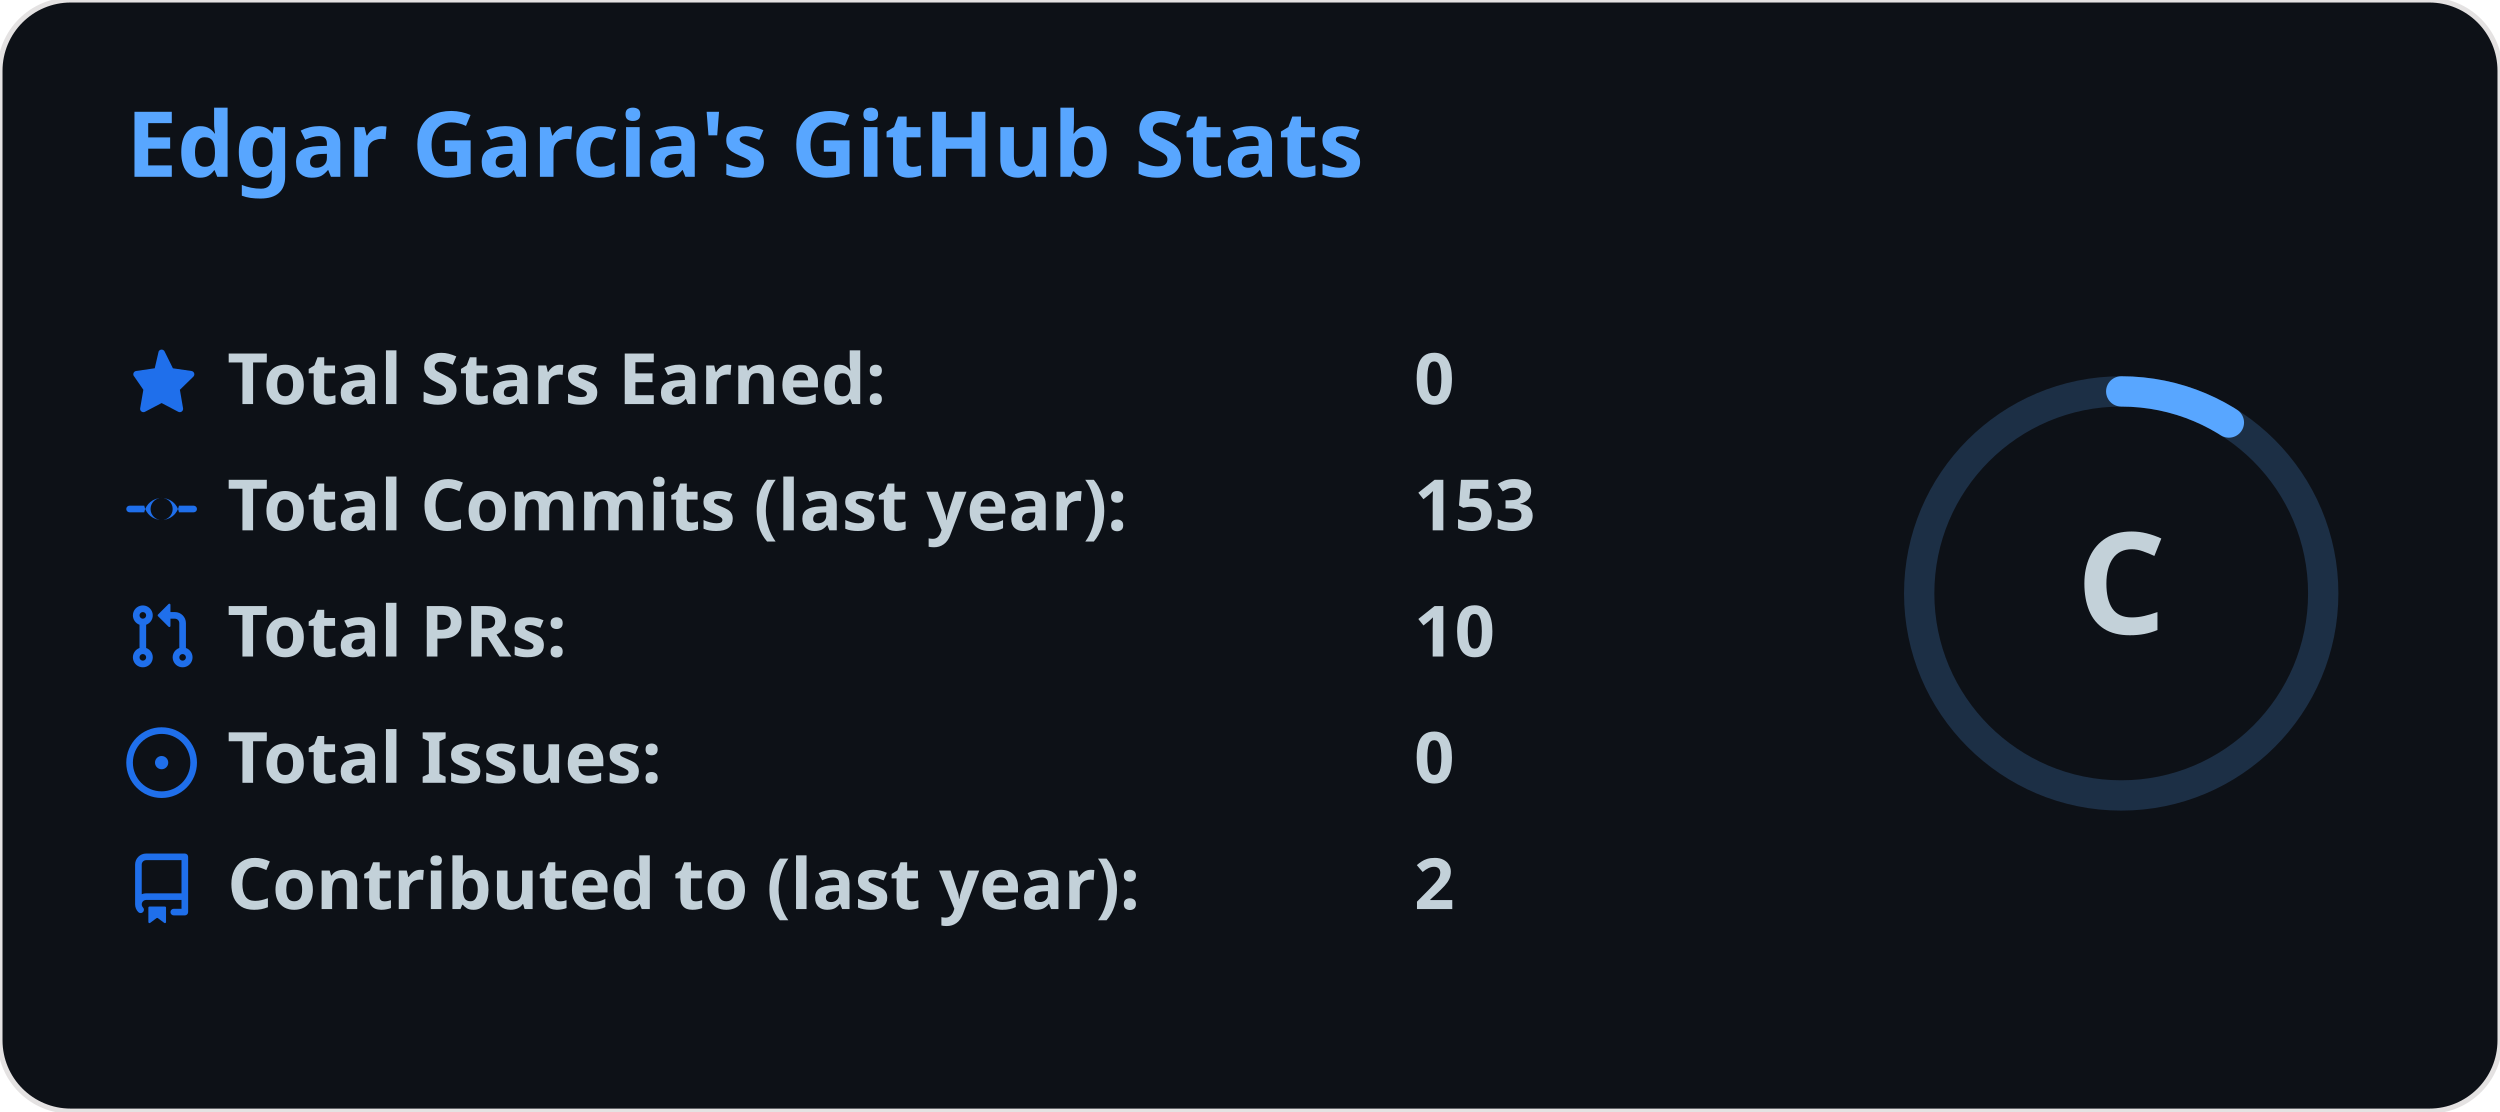
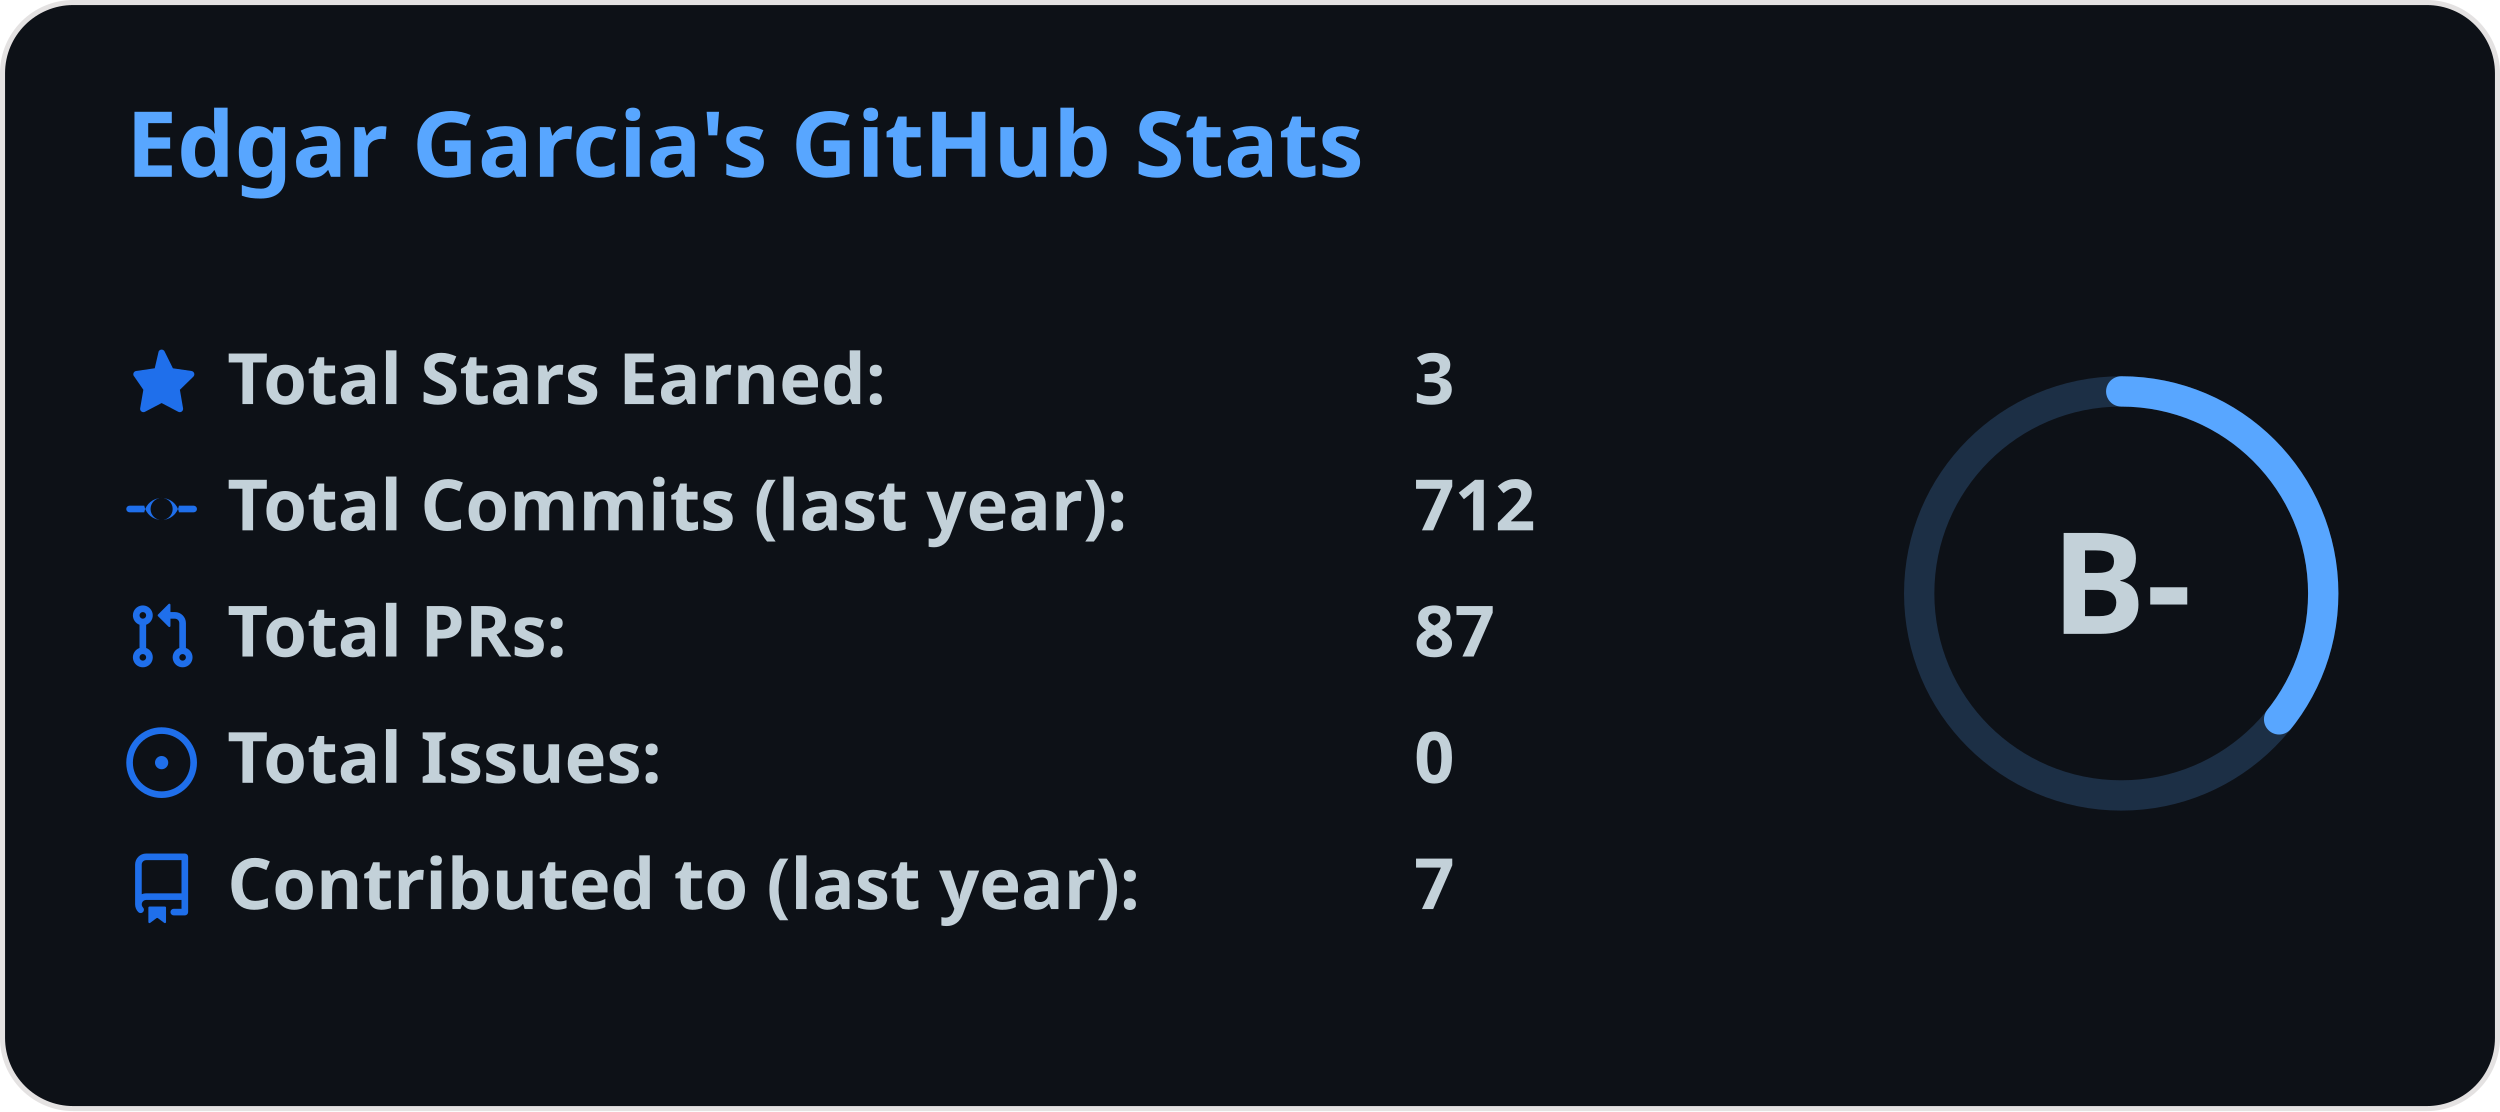
<svg xmlns="http://www.w3.org/2000/svg" width="495" height="220" viewBox="0 0 495 220" fill="none">
  <style>
    .header {
      font: 600 18px 'Segoe UI', Ubuntu, "Helvetica Neue", Sans-Serif;
      fill: #58A6FF;
    }
    .stat {
      font: 700 14px 'Segoe UI', Ubuntu, "Helvetica Neue", Sans-Serif;
      fill: #C3D1D9;
    }
    .rank-text {
      font: 800 28px 'Segoe UI', Ubuntu, "Helvetica Neue", Sans-Serif;
      fill: #C3D1D9;
    }
    .rank-circle {
      stroke: #58A6FF;
      stroke-dasharray: 251.327;
      stroke-width: 6;
      stroke-linecap: round;
    }
    .rank-circle-rim {
      stroke: #58A6FF;
      stroke-width: 6;
      opacity: 0.2;
    }
  </style>
-   <rect x="0" y="0" rx="14" width="495" height="220" fill="#0D1117" stroke="#e4e2e2" stroke-width="1" />
+   <rect x="0.5" y="0.5" rx="14" width="494" height="219" fill="#0D1117" stroke="#e4e2e2" stroke-opacity="1" stroke-width="1" />
  <text data-testid="card-title" x="25" y="35" class="header">Edgar Garcia's GitHub Stats</text>
  <g transform="translate(25, 0)">
    <g transform="translate(0, 69)">
      <svg width="14" height="14" viewBox="0 0 16 16">
        <path fill="#1F6FEB" d="M8 .25a.75.75 0 01.673.418l1.882 3.815 4.21.612a.75.75 0 01.416 1.279l-3.046 2.97.719 4.192a.751.751 0 01-1.088.791L8 12.347l-3.766 1.98a.75.75 0 01-1.088-.79l.72-4.194L1.818 6.37a.75.75 0 01.416-1.28l4.21-.611L7.327.668A.75.75 0 018 .25z" />
      </svg>
    </g>
    <text class="stat" x="20" y="80">Total Stars Earned:</text>
-     <text class="stat" x="255" y="80">0</text>
+     <text class="stat" x="255" y="80">3</text>
  </g>
  <g transform="translate(25, 0)">
    <g transform="translate(0, 94)">
      <svg width="14" height="14" viewBox="0 0 16 16">
        <path fill="#1F6FEB" d="M11.93 8.5a4.002 4.002 0 00-7.86 0H.75a.75.75 0 010-1.5h3.32a4.002 4.002 0 007.86 0h3.32a.75.75 0 010 1.5h-3.32zm-1.43-.75a2.5 2.5 0 11-5 0 2.5 2.5 0 015 0z" />
      </svg>
    </g>
    <text class="stat" x="20" y="105">Total Commits (last year):</text>
-     <text class="stat" x="255" y="105">153</text>
+     <text class="stat" x="255" y="105">712</text>
  </g>
  <g transform="translate(25, 0)">
    <g transform="translate(0, 119)">
      <svg width="14" height="14" viewBox="0 0 16 16">
        <path fill="#1F6FEB" d="M7.177 3.073L9.573.677A.25.25 0 0110 .854v4.792a.25.25 0 01-.427.177L7.177 3.427a.25.25 0 010-.354zM3.75 2.5a.75.75 0 100 1.5.75.75 0 000-1.5zm-2.25.75a2.25 2.25 0 113 2.122v5.256a2.251 2.251 0 11-1.5 0V5.372A2.25 2.25 0 011.5 3.25zM11 2.5h-1V4h1a1 1 0 011 1v5.628a2.251 2.251 0 101.5 0V5A2.5 2.5 0 0011 2.5zm1 10.25a.75.75 0 111.5 0 .75.75 0 01-1.5 0zM3.75 12a.75.75 0 100 1.5.75.75 0 000-1.5z" />
      </svg>
    </g>
    <text class="stat" x="20" y="130">Total PRs:</text>
-     <text class="stat" x="255" y="130">10</text>
+     <text class="stat" x="255" y="130">87</text>
  </g>
  <g transform="translate(25, 0)">
    <g transform="translate(0, 144)">
      <svg width="14" height="14" viewBox="0 0 16 16">
        <path fill="#1F6FEB" d="M8 9.5a1.5 1.5 0 100-3 1.5 1.5 0 000 3z" />
        <path fill="#1F6FEB" d="M8 0a8 8 0 100 16A8 8 0 008 0zM1.5 8a6.5 6.5 0 1113 0 6.5 6.5 0 01-13 0z" />
      </svg>
    </g>
    <text class="stat" x="20" y="155">Total Issues:</text>
    <text class="stat" x="255" y="155">0</text>
  </g>
  <g transform="translate(25, 0)">
    <g transform="translate(0, 169)">
      <svg width="14" height="14" viewBox="0 0 16 16">
        <path fill="#1F6FEB" d="M2 2.5A2.5 2.5 0 014.5 0h8.75a.75.75 0 01.75.75v12.5a.75.75 0 01-.75.75h-2.5a.75.75 0 110-1.5h1.75v-2h-8a1 1 0 00-.714 1.7.75.75 0 01-1.072 1.05A2.495 2.495 0 012 11.5v-9zm10.5-1h-8a1 1 0 00-1 1v6.708A2.486 2.486 0 014.5 9h8V1.5zM5 12.25v3.25a.25.25 0 00.4.2l1.45-1.087a.25.25 0 01.3 0L8.6 15.7a.25.25 0 00.4-.2v-3.25a.25.25 0 00-.25-.25h-3.5a.25.25 0 00-.25.25z" />
      </svg>
    </g>
    <text class="stat" x="20" y="180">Contributed to (last year):</text>
-     <text class="stat" x="255" y="180">2</text>
+     <text class="stat" x="255" y="180">7</text>
  </g>
  <g transform="translate(420, 117.5)">
    <circle cx="0" cy="0" r="40" fill="none" class="rank-circle-rim" />
-     <circle cx="0" cy="0" r="40" fill="none" class="rank-circle" stroke-dashoffset="228.836" transform="rotate(-90)" />
-     <text data-testid="rank-text" x="0" y="8" class="rank-text" text-anchor="middle">C</text>
+     <circle cx="0" cy="0" r="40" fill="none" class="rank-circle" stroke-dashoffset="161.561" transform="rotate(-90)" />
+     <text data-testid="rank-text" x="0" y="8" class="rank-text" text-anchor="middle">B-</text>
  </g>
</svg>
